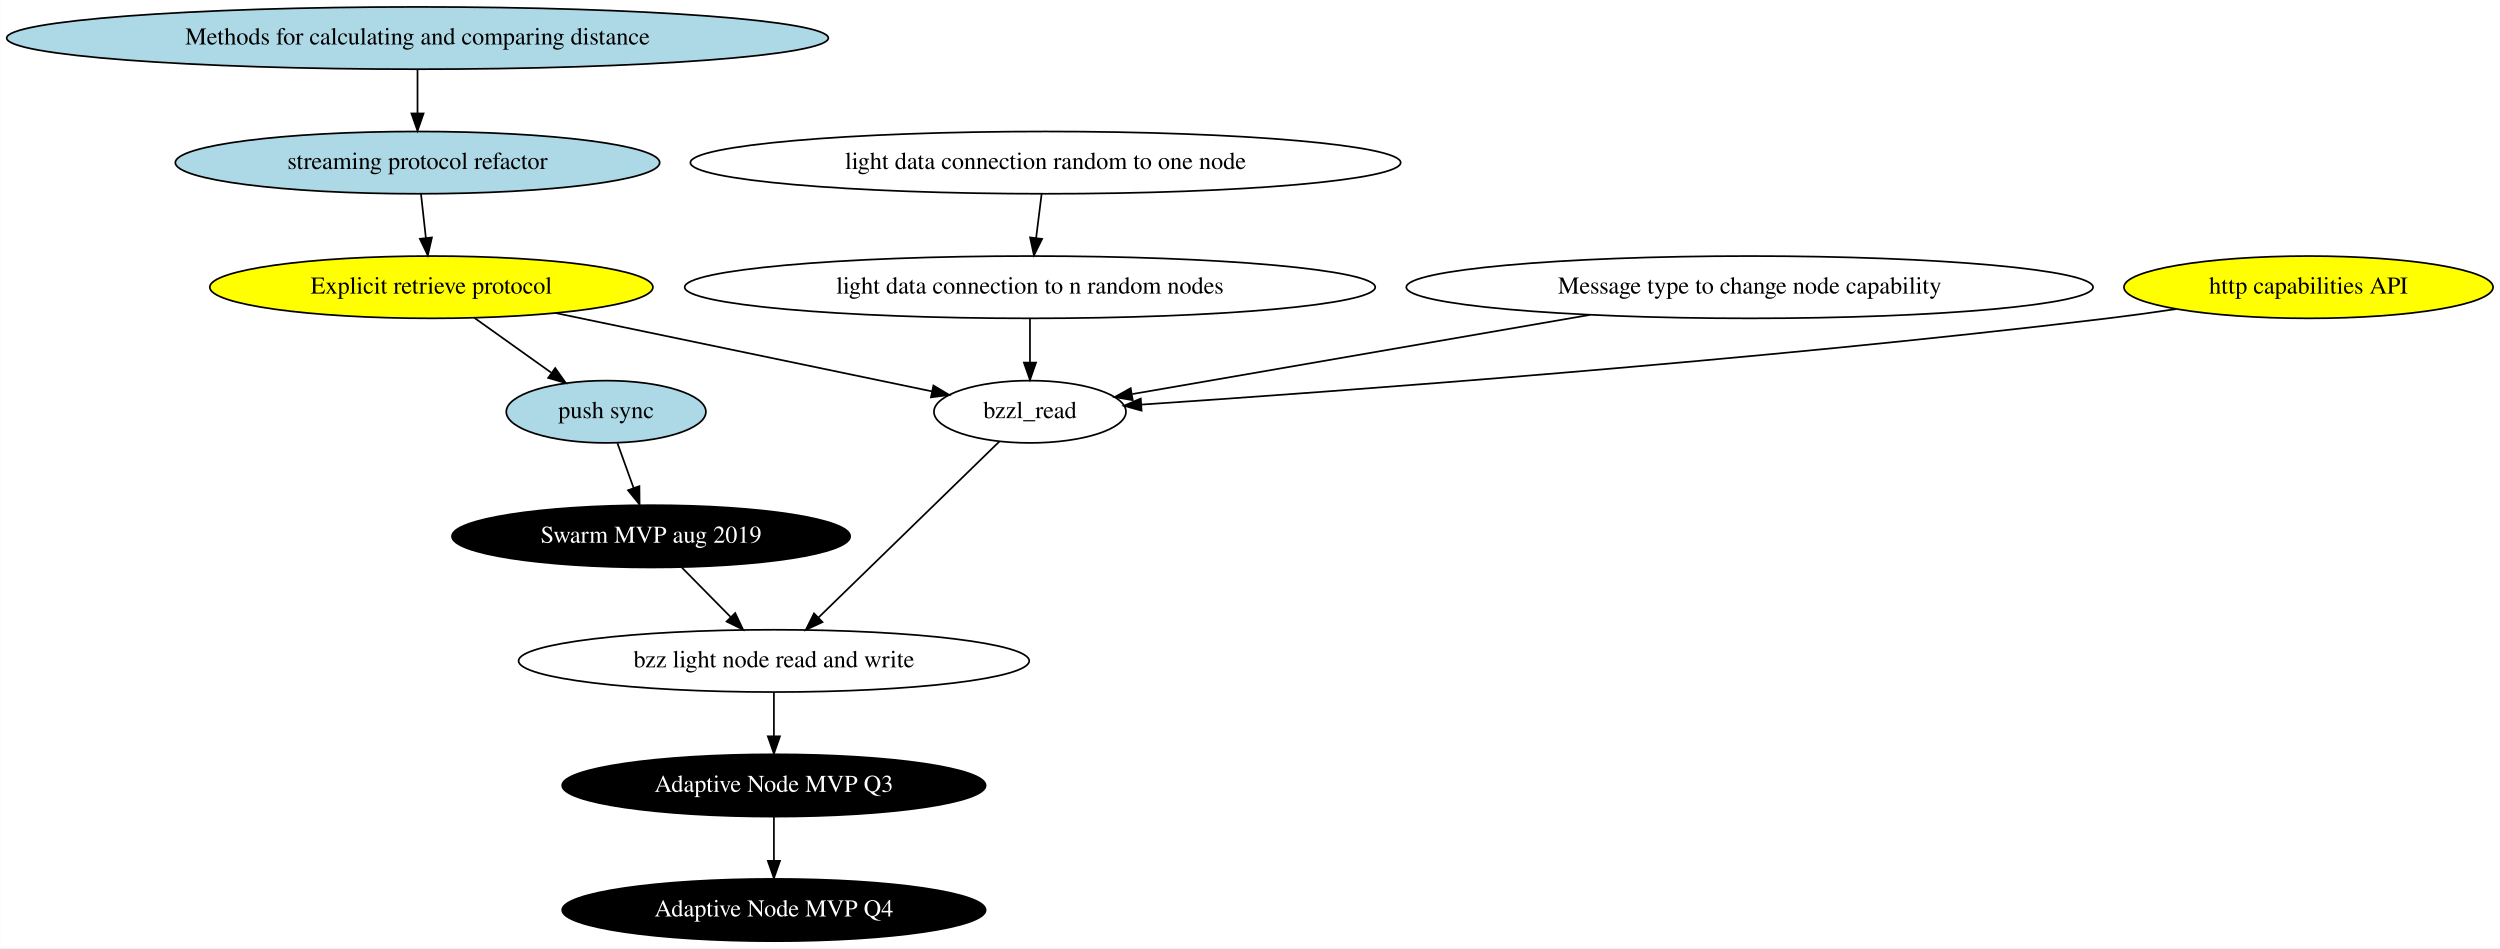
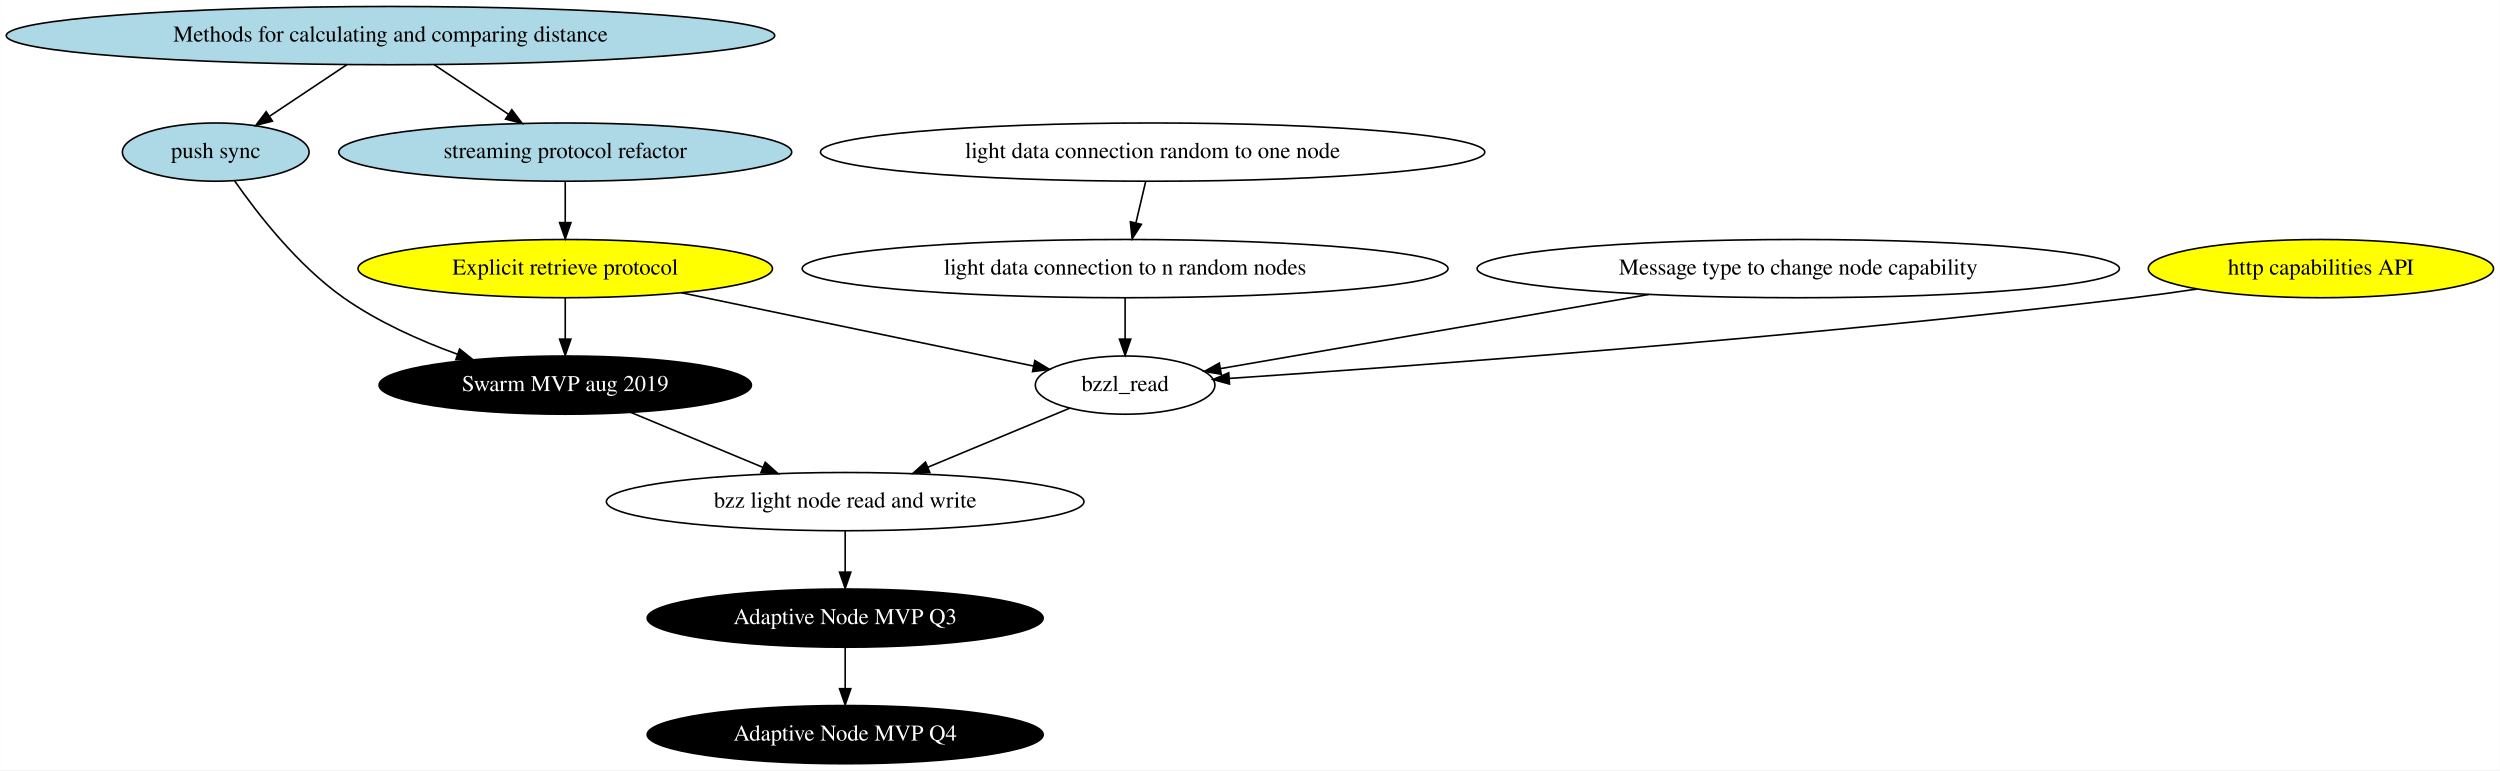
- <svg xmlns="http://www.w3.org/2000/svg" width="1445pt" height="548pt" viewBox="0.00 0.00 1444.82 548.00">
-   <g id="graph0" class="graph" transform="scale(1 1) rotate(0) translate(4 544)">
-     <polygon fill="#ffffff" stroke="transparent" points="-4,4 -4,-544 1440.82,-544 1440.82,4 -4,4" />
+ <svg xmlns="http://www.w3.org/2000/svg" width="1545pt" height="476pt" viewBox="0.00 0.00 1544.82 476.00">
+   <g id="graph0" class="graph" transform="scale(1 1) rotate(0) translate(4 472)">
+     <polygon fill="#ffffff" stroke="transparent" points="-4,4 -4,-472 1540.82,-472 1540.82,4 -4,4" />
    <g id="node1" class="node">
-       <ellipse fill="#add8e6" stroke="#000000" cx="237.229" cy="-522" rx="237.458" ry="18" />
-       <text text-anchor="middle" x="237.229" y="-518.3" font-family="Times,serif" font-size="14.00" fill="#000000">Methods for calculating and comparing distance</text>
+       <ellipse fill="#add8e6" stroke="#000000" cx="237.229" cy="-450" rx="237.458" ry="18" />
+       <text text-anchor="middle" x="237.229" y="-446.3" font-family="Times,serif" font-size="14.00" fill="#000000">Methods for calculating and comparing distance</text>
    </g>
    <g id="node2" class="node">
-       <ellipse fill="#add8e6" stroke="#000000" cx="237.229" cy="-450" rx="139.976" ry="18" />
-       <text text-anchor="middle" x="237.229" y="-446.3" font-family="Times,serif" font-size="14.00" fill="#000000">streaming protocol refactor</text>
+       <ellipse fill="#add8e6" stroke="#000000" cx="345.229" cy="-378" rx="139.976" ry="18" />
+       <text text-anchor="middle" x="345.229" y="-374.3" font-family="Times,serif" font-size="14.00" fill="#000000">streaming protocol refactor</text>
    </g>
    <g id="edge1" class="edge">
-       <path fill="none" stroke="#000000" d="M237.229,-503.831C237.229,-496.131 237.229,-486.974 237.229,-478.417" />
-       <polygon fill="#000000" stroke="#000000" points="240.729,-478.413 237.229,-468.413 233.729,-478.413 240.729,-478.413" />
+       <path fill="none" stroke="#000000" d="M264.203,-432.017C278.096,-422.755 295.204,-411.35 310.114,-401.41" />
+       <polygon fill="#000000" stroke="#000000" points="312.219,-404.213 318.598,-395.754 308.336,-398.389 312.219,-404.213" />
+     </g>
+     <g id="node4" class="node">
+       <ellipse fill="#add8e6" stroke="#000000" cx="129.229" cy="-378" rx="57.69" ry="18" />
+       <text text-anchor="middle" x="129.229" y="-374.3" font-family="Times,serif" font-size="14.00" fill="#000000">push sync</text>
+     </g>
+     <g id="edge4" class="edge">
+       <path fill="none" stroke="#000000" d="M210.255,-432.017C195.84,-422.407 177.963,-410.489 162.672,-400.295" />
+       <polygon fill="#000000" stroke="#000000" points="164.275,-397.157 154.013,-394.522 160.392,-402.982 164.275,-397.157" />
    </g>
    <g id="node3" class="node">
-       <ellipse fill="#ffff00" stroke="#000000" cx="245.229" cy="-378" rx="128.077" ry="18" />
-       <text text-anchor="middle" x="245.229" y="-374.3" font-family="Times,serif" font-size="14.00" fill="#000000">Explicit retrieve protocol</text>
+       <ellipse fill="#ffff00" stroke="#000000" cx="345.229" cy="-306" rx="128.077" ry="18" />
+       <text text-anchor="middle" x="345.229" y="-302.3" font-family="Times,serif" font-size="14.00" fill="#000000">Explicit retrieve protocol</text>
    </g>
    <g id="edge2" class="edge">
-       <path fill="none" stroke="#000000" d="M239.248,-431.831C240.103,-424.131 241.121,-414.974 242.071,-406.417" />
-       <polygon fill="#000000" stroke="#000000" points="245.557,-406.739 243.183,-396.413 238.6,-405.966 245.557,-406.739" />
+       <path fill="none" stroke="#000000" d="M345.229,-359.831C345.229,-352.131 345.229,-342.974 345.229,-334.417" />
+       <polygon fill="#000000" stroke="#000000" points="348.729,-334.413 345.229,-324.413 341.729,-334.413 348.729,-334.413" />
    </g>
-     <g id="node4" class="node">
-       <ellipse fill="#add8e6" stroke="#000000" cx="346.229" cy="-306" rx="57.69" ry="18" />
-       <text text-anchor="middle" x="346.229" y="-302.3" font-family="Times,serif" font-size="14.00" fill="#000000">push sync</text>
+     <g id="node10" class="node">
+       <ellipse fill="#000000" stroke="#000000" cx="345.229" cy="-234" rx="115.08" ry="18" />
+       <text text-anchor="middle" x="345.229" y="-230.3" font-family="Times,serif" font-size="14.00" fill="#ffffff">Swarm MVP aug 2019</text>
    </g>
    <g id="edge3" class="edge">
-       <path fill="none" stroke="#000000" d="M270.195,-360.202C283.547,-350.684 300.13,-338.863 314.399,-328.691" />
-       <polygon fill="#000000" stroke="#000000" points="316.824,-331.261 322.935,-322.606 312.76,-325.561 316.824,-331.261" />
+       <path fill="none" stroke="#000000" d="M345.229,-287.831C345.229,-280.131 345.229,-270.974 345.229,-262.417" />
+       <polygon fill="#000000" stroke="#000000" points="348.729,-262.413 345.229,-252.413 341.729,-262.413 348.729,-262.413" />
    </g>
    <g id="node13" class="node">
-       <ellipse fill="none" stroke="#000000" cx="591.229" cy="-306" rx="55.491" ry="18" />
-       <text text-anchor="middle" x="591.229" y="-302.3" font-family="Times,serif" font-size="14.00" fill="#000000">bzzl_read</text>
+       <ellipse fill="none" stroke="#000000" cx="691.229" cy="-234" rx="55.491" ry="18" />
+       <text text-anchor="middle" x="691.229" y="-230.3" font-family="Times,serif" font-size="14.00" fill="#000000">bzzl_read</text>
+     </g>
+     <g id="edge6" class="edge">
+       <path fill="none" stroke="#000000" d="M416.92,-291.082C481.475,-277.648 575.088,-258.168 634.548,-245.795" />
+       <polygon fill="#000000" stroke="#000000" points="635.435,-249.185 644.513,-243.721 634.009,-242.332 635.435,-249.185" />
    </g>
    <g id="edge5" class="edge">
-       <path fill="none" stroke="#000000" d="M316.92,-363.082C381.475,-349.648 475.088,-330.168 534.548,-317.795" />
-       <polygon fill="#000000" stroke="#000000" points="535.435,-321.185 544.513,-315.721 534.009,-314.332 535.435,-321.185" />
-     </g>
-     <g id="node10" class="node">
-       <ellipse fill="#000000" stroke="#000000" cx="372.229" cy="-234" rx="115.08" ry="18" />
-       <text text-anchor="middle" x="372.229" y="-230.3" font-family="Times,serif" font-size="14.00" fill="#ffffff">Swarm MVP aug 2019</text>
-     </g>
-     <g id="edge4" class="edge">
-       <path fill="none" stroke="#000000" d="M352.79,-287.831C355.632,-279.962 359.023,-270.571 362.171,-261.853" />
-       <polygon fill="#000000" stroke="#000000" points="365.475,-263.008 365.58,-252.413 358.891,-260.63 365.475,-263.008" />
+       <path fill="none" stroke="#000000" d="M140.937,-360.172C154.863,-340.188 179.829,-307.973 208.229,-288 229.365,-273.135 255.168,-261.59 278.657,-253.061" />
+       <polygon fill="#000000" stroke="#000000" points="279.939,-256.321 288.216,-249.707 277.621,-249.716 279.939,-256.321" />
    </g>
    <g id="node5" class="node">
-       <ellipse fill="none" stroke="#000000" cx="443.229" cy="-162" rx="147.574" ry="18" />
-       <text text-anchor="middle" x="443.229" y="-158.3" font-family="Times,serif" font-size="14.00" fill="#000000">bzz light node read and write</text>
+       <ellipse fill="none" stroke="#000000" cx="518.229" cy="-162" rx="147.574" ry="18" />
+       <text text-anchor="middle" x="518.229" y="-158.3" font-family="Times,serif" font-size="14.00" fill="#000000">bzz light node read and write</text>
    </g>
    <g id="node11" class="node">
-       <ellipse fill="#000000" stroke="#000000" cx="443.229" cy="-90" rx="122.379" ry="18" />
-       <text text-anchor="middle" x="443.229" y="-86.3" font-family="Times,serif" font-size="14.00" fill="#ffffff">Adaptive Node MVP Q3</text>
+       <ellipse fill="#000000" stroke="#000000" cx="518.229" cy="-90" rx="122.379" ry="18" />
+       <text text-anchor="middle" x="518.229" y="-86.3" font-family="Times,serif" font-size="14.00" fill="#ffffff">Adaptive Node MVP Q3</text>
+     </g>
+     <g id="edge13" class="edge">
+       <path fill="none" stroke="#000000" d="M518.229,-143.831C518.229,-136.131 518.229,-126.974 518.229,-118.417" />
+       <polygon fill="#000000" stroke="#000000" points="521.729,-118.413 518.229,-108.413 514.729,-118.413 521.729,-118.413" />
+     </g>
+     <g id="node6" class="node">
+       <ellipse fill="none" stroke="#000000" cx="708.229" cy="-378" rx="205.264" ry="18" />
+       <text text-anchor="middle" x="708.229" y="-374.3" font-family="Times,serif" font-size="14.00" fill="#000000">light data connection random to one node</text>
+     </g>
+     <g id="node7" class="node">
+       <ellipse fill="none" stroke="#000000" cx="691.229" cy="-306" rx="199.565" ry="18" />
+       <text text-anchor="middle" x="691.229" y="-302.3" font-family="Times,serif" font-size="14.00" fill="#000000">light data connection to n random nodes</text>
+     </g>
+     <g id="edge7" class="edge">
+       <path fill="none" stroke="#000000" d="M703.939,-359.831C702.121,-352.131 699.959,-342.974 697.938,-334.417" />
+       <polygon fill="#000000" stroke="#000000" points="701.281,-333.341 695.577,-324.413 694.468,-334.95 701.281,-333.341" />
+     </g>
+     <g id="edge8" class="edge">
+       <path fill="none" stroke="#000000" d="M691.229,-287.831C691.229,-280.131 691.229,-270.974 691.229,-262.417" />
+       <polygon fill="#000000" stroke="#000000" points="694.729,-262.413 691.229,-252.413 687.729,-262.413 694.729,-262.413" />
+     </g>
+     <g id="node8" class="node">
+       <ellipse fill="none" stroke="#000000" cx="1107.229" cy="-306" rx="198.465" ry="18" />
+       <text text-anchor="middle" x="1107.229" y="-302.3" font-family="Times,serif" font-size="14.00" fill="#000000">Message type to change node capability</text>
+     </g>
+     <g id="edge10" class="edge">
+       <path fill="none" stroke="#000000" d="M1014.905,-290.021C934.192,-276.051 819.405,-256.184 750.432,-244.247" />
+       <polygon fill="#000000" stroke="#000000" points="750.633,-240.73 740.182,-242.473 749.439,-247.627 750.633,-240.73" />
+     </g>
+     <g id="node9" class="node">
+       <ellipse fill="#ffff00" stroke="#000000" cx="1430.229" cy="-306" rx="106.681" ry="18" />
+       <text text-anchor="middle" x="1430.229" y="-302.3" font-family="Times,serif" font-size="14.00" fill="#000000">http capabilities API</text>
+     </g>
+     <g id="edge11" class="edge">
+       <path fill="none" stroke="#000000" d="M1353.894,-293.405C1340.688,-291.441 1327.077,-289.552 1314.229,-288 1110.94,-263.446 869.025,-245.76 755.75,-238.151" />
+       <polygon fill="#000000" stroke="#000000" points="755.734,-234.642 745.523,-237.468 755.267,-241.627 755.734,-234.642" />
    </g>
    <g id="edge12" class="edge">
-       <path fill="none" stroke="#000000" d="M443.229,-143.831C443.229,-136.131 443.229,-126.974 443.229,-118.417" />
-       <polygon fill="#000000" stroke="#000000" points="446.729,-118.413 443.229,-108.413 439.729,-118.413 446.729,-118.413" />
+       <path fill="none" stroke="#000000" d="M385.79,-217.119C410.161,-206.976 441.387,-193.981 467.397,-183.156" />
+       <polygon fill="#000000" stroke="#000000" points="468.833,-186.349 476.721,-179.275 466.144,-179.886 468.833,-186.349" />
    </g>
-     <g id="node6" class="node">
-       <ellipse fill="none" stroke="#000000" cx="600.229" cy="-450" rx="205.264" ry="18" />
-       <text text-anchor="middle" x="600.229" y="-446.3" font-family="Times,serif" font-size="14.00" fill="#000000">light data connection random to one node</text>
+     <g id="node12" class="node">
+       <ellipse fill="#000000" stroke="#000000" cx="518.229" cy="-18" rx="122.379" ry="18" />
+       <text text-anchor="middle" x="518.229" y="-14.3" font-family="Times,serif" font-size="14.00" fill="#ffffff">Adaptive Node MVP Q4</text>
    </g>
-     <g id="node7" class="node">
-       <ellipse fill="none" stroke="#000000" cx="591.229" cy="-378" rx="199.565" ry="18" />
-       <text text-anchor="middle" x="591.229" y="-374.3" font-family="Times,serif" font-size="14.00" fill="#000000">light data connection to n random nodes</text>
-     </g>
-     <g id="edge6" class="edge">
-       <path fill="none" stroke="#000000" d="M597.958,-431.831C596.995,-424.131 595.851,-414.974 594.781,-406.417" />
-       <polygon fill="#000000" stroke="#000000" points="598.244,-405.902 593.531,-396.413 591.298,-406.77 598.244,-405.902" />
-     </g>
-     <g id="edge7" class="edge">
-       <path fill="none" stroke="#000000" d="M591.229,-359.831C591.229,-352.131 591.229,-342.974 591.229,-334.417" />
-       <polygon fill="#000000" stroke="#000000" points="594.729,-334.413 591.229,-324.413 587.729,-334.413 594.729,-334.413" />
-     </g>
-     <g id="node8" class="node">
-       <ellipse fill="none" stroke="#000000" cx="1007.229" cy="-378" rx="198.465" ry="18" />
-       <text text-anchor="middle" x="1007.229" y="-374.3" font-family="Times,serif" font-size="14.00" fill="#000000">Message type to change node capability</text>
+     <g id="edge14" class="edge">
+       <path fill="none" stroke="#000000" d="M518.229,-71.831C518.229,-64.131 518.229,-54.974 518.229,-46.417" />
+       <polygon fill="#000000" stroke="#000000" points="521.729,-46.413 518.229,-36.413 514.729,-46.413 521.729,-46.413" />
    </g>
    <g id="edge9" class="edge">
-       <path fill="none" stroke="#000000" d="M914.905,-362.021C834.192,-348.051 719.405,-328.184 650.432,-316.247" />
-       <polygon fill="#000000" stroke="#000000" points="650.633,-312.729 640.182,-314.473 649.439,-319.627 650.633,-312.729" />
-     </g>
-     <g id="node9" class="node">
-       <ellipse fill="#ffff00" stroke="#000000" cx="1330.229" cy="-378" rx="106.681" ry="18" />
-       <text text-anchor="middle" x="1330.229" y="-374.3" font-family="Times,serif" font-size="14.00" fill="#000000">http capabilities API</text>
-     </g>
-     <g id="edge10" class="edge">
-       <path fill="none" stroke="#000000" d="M1253.894,-365.405C1240.688,-363.441 1227.077,-361.552 1214.229,-360 1010.94,-335.446 769.025,-317.76 655.75,-310.151" />
-       <polygon fill="#000000" stroke="#000000" points="655.734,-306.642 645.523,-309.468 655.267,-313.627 655.734,-306.642" />
-     </g>
-     <g id="edge11" class="edge">
-       <path fill="none" stroke="#000000" d="M389.779,-216.202C398.334,-207.528 408.775,-196.939 418.152,-187.43" />
-       <polygon fill="#000000" stroke="#000000" points="420.858,-189.671 425.387,-180.093 415.873,-184.756 420.858,-189.671" />
-     </g>
-     <g id="node12" class="node">
-       <ellipse fill="#000000" stroke="#000000" cx="443.229" cy="-18" rx="122.379" ry="18" />
-       <text text-anchor="middle" x="443.229" y="-14.3" font-family="Times,serif" font-size="14.00" fill="#ffffff">Adaptive Node MVP Q4</text>
-     </g>
-     <g id="edge13" class="edge">
-       <path fill="none" stroke="#000000" d="M443.229,-71.831C443.229,-64.131 443.229,-54.974 443.229,-46.417" />
-       <polygon fill="#000000" stroke="#000000" points="446.729,-46.413 443.229,-36.413 439.729,-46.413 446.729,-46.413" />
-     </g>
-     <g id="edge8" class="edge">
-       <path fill="none" stroke="#000000" d="M573.67,-288.916C547.694,-263.642 498.873,-216.14 468.885,-186.963" />
-       <polygon fill="#000000" stroke="#000000" points="471.301,-184.43 461.693,-179.965 466.419,-189.447 471.301,-184.43" />
+       <path fill="none" stroke="#000000" d="M657.05,-219.775C632.013,-209.355 597.608,-195.036 569.313,-183.261" />
+       <polygon fill="#000000" stroke="#000000" points="570.552,-179.985 559.975,-179.374 567.862,-186.448 570.552,-179.985" />
    </g>
  </g>
</svg>
